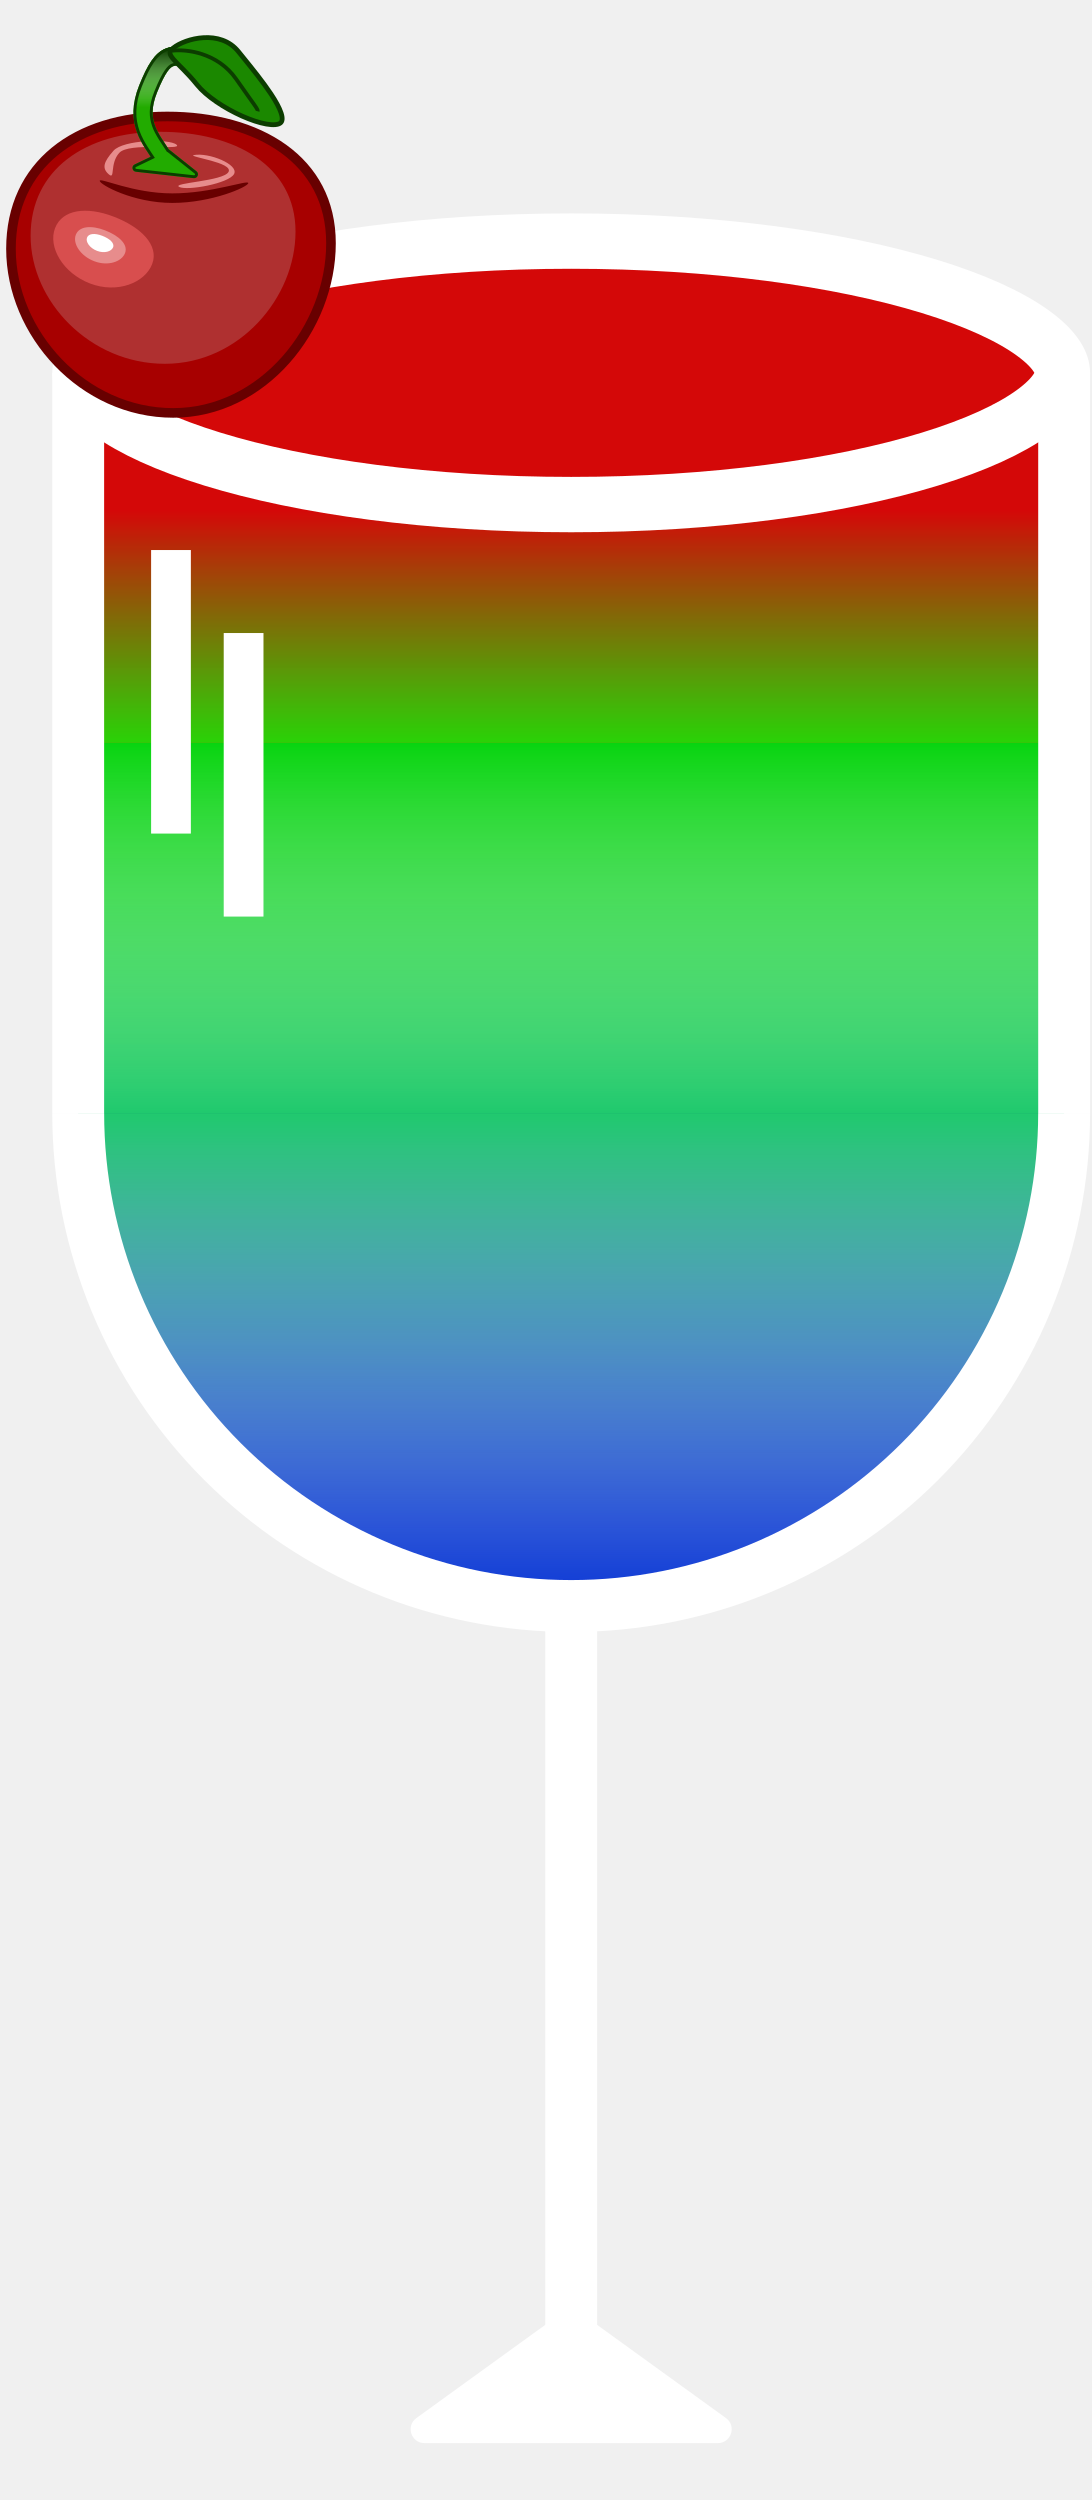
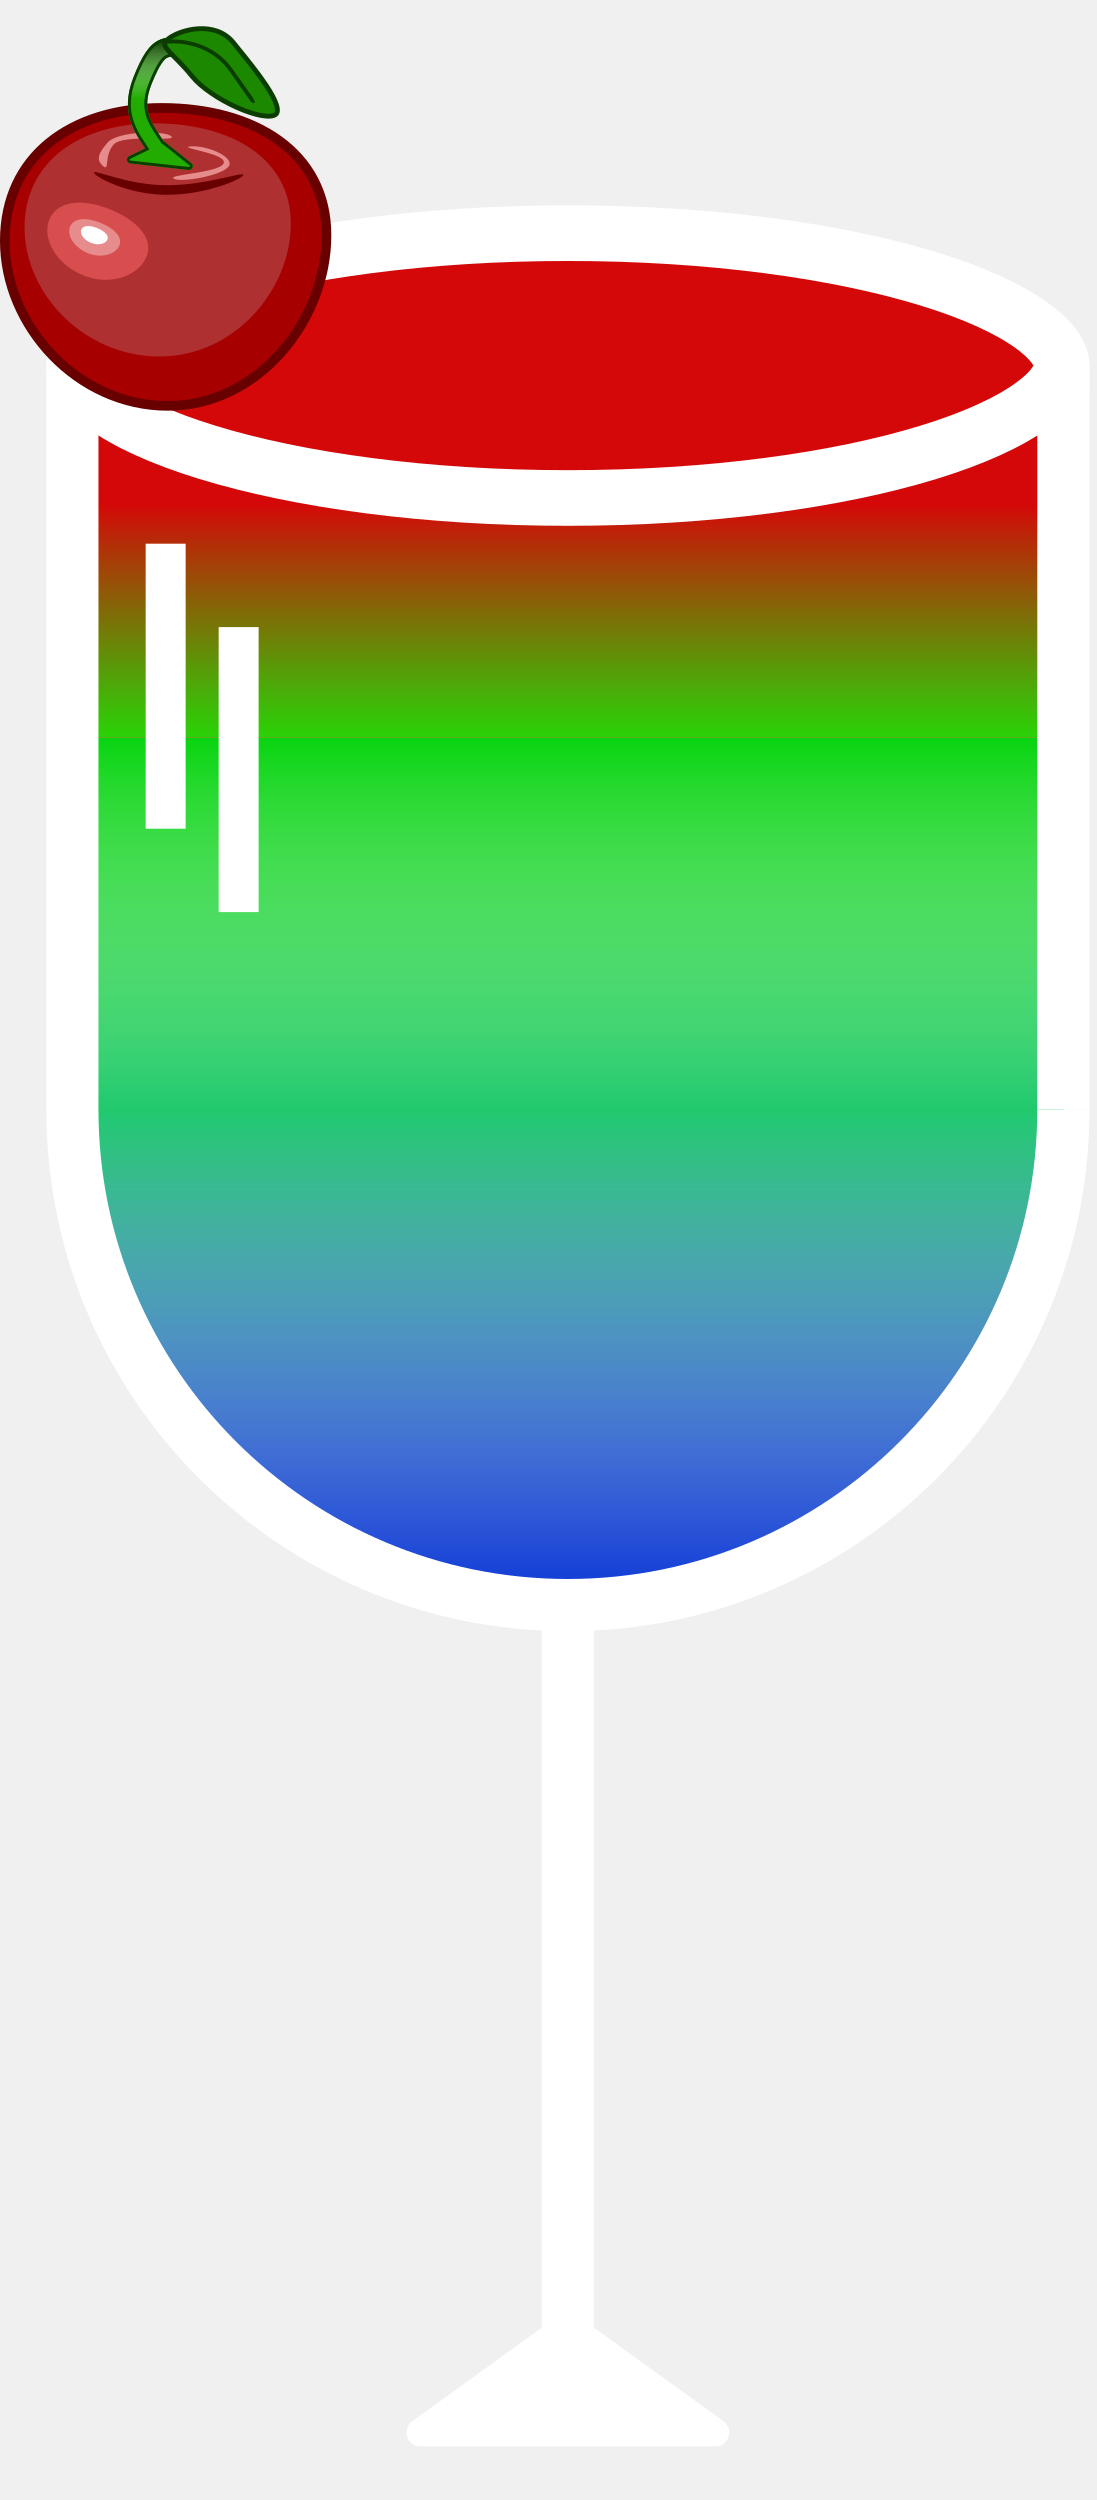
- <svg xmlns="http://www.w3.org/2000/svg" width="86" height="197" viewBox="0 0 86 197" fill="none">
-   <path d="M6.161 87.709H83.855L77.651 108.927L64.494 121.298L45.053 126.6L24.631 121.298L12.848 108.927L6.161 87.709Z" fill="#0835D4" />
-   <path d="M6.161 87.709H83.855L77.651 108.927L64.494 121.298L45.053 126.6L24.631 121.298L12.848 108.927L6.161 87.709Z" fill="url(#paint0_linear)" />
-   <rect x="6.161" y="58.544" width="77.694" height="29.165" fill="#08D410" />
-   <rect x="6.161" y="58.544" width="77.694" height="29.165" fill="url(#paint1_linear)" />
-   <path d="M6.161 29.379L13.349 24.057L22.909 21.726L33.403 20.093L44.596 20.093H56.255L67.448 21.726L76.309 24.057L83.855 29.379V58.544H6.161V29.379Z" fill="#D40808" />
-   <path d="M6.161 29.379L13.349 24.057L22.909 21.726L33.403 20.093L44.596 20.093H56.255L67.448 21.726L76.309 24.057L83.855 29.379V58.544H6.161V29.379Z" fill="url(#paint2_linear)" />
-   <path d="M85.898 87.709C85.898 93.079 84.84 98.396 82.785 103.357C80.731 108.318 77.719 112.826 73.922 116.623C70.125 120.42 65.617 123.432 60.656 125.487C55.695 127.541 50.378 128.599 45.008 128.599C39.638 128.599 34.321 127.541 29.36 125.487C24.399 123.432 19.891 120.42 16.094 116.623C12.297 112.826 9.285 108.318 7.23 103.357C5.176 98.396 4.118 93.079 4.118 87.709H8.207C8.207 92.542 9.159 97.327 11.008 101.792C12.858 106.257 15.568 110.314 18.986 113.731C22.403 117.149 26.46 119.859 30.925 121.709C35.39 123.558 40.175 124.51 45.008 124.51C49.841 124.51 54.626 123.558 59.091 121.709C63.556 119.859 67.613 117.149 71.03 113.731C74.448 110.314 77.158 106.257 79.008 101.792C80.857 97.327 81.809 92.542 81.809 87.709H85.898Z" fill="white" />
-   <rect x="4.118" y="29.379" width="4.087" height="58.33" fill="white" />
-   <rect x="42.965" y="126.93" width="4.087" height="58.33" fill="white" />
-   <rect x="81.811" y="29.379" width="4.087" height="58.33" fill="white" />
-   <path d="M44.369 182.184C44.75 181.908 45.265 181.908 45.647 182.184L57.204 190.543C58.061 191.163 57.622 192.517 56.565 192.517H33.451C32.393 192.517 31.955 191.163 32.812 190.543L44.369 182.184Z" fill="white" />
-   <path d="M83.717 29.379C83.717 30.08 83.249 31.164 81.403 32.504C79.606 33.81 76.865 35.076 73.281 36.177C66.141 38.371 56.144 39.761 45.008 39.761C33.871 39.761 23.875 38.371 16.735 36.177C13.151 35.076 10.41 33.81 8.613 32.504C6.767 31.164 6.299 30.08 6.299 29.379C6.299 28.678 6.767 27.594 8.613 26.254C10.41 24.948 13.151 23.682 16.735 22.581C23.875 20.387 33.871 18.998 45.008 18.998C56.144 18.998 66.141 20.387 73.281 22.581C76.865 23.682 79.606 24.948 81.403 26.254C83.249 27.594 83.717 28.678 83.717 29.379Z" stroke="white" stroke-width="4.362" />
-   <rect x="11.907" y="43.343" width="3.133" height="22.343" fill="white" />
-   <rect x="17.629" y="49.883" width="3.133" height="22.343" fill="white" />
-   <path d="M26.082 19.172C26.082 25.86 20.718 32.538 13.649 32.538C6.552 32.538 0.865 26.263 0.865 19.605C0.865 16.287 2.16 13.695 4.324 11.925C6.498 10.149 9.578 9.178 13.174 9.178C16.779 9.178 20.016 10.046 22.341 11.723C24.652 13.391 26.082 15.872 26.082 19.172Z" fill="#A70000" stroke="#680000" stroke-width="0.757" />
-   <path d="M23.287 18.249C23.287 23.444 18.873 28.667 12.991 28.667C7.108 28.667 2.412 23.772 2.412 18.577C2.412 13.382 6.726 10.386 12.608 10.386C18.491 10.386 23.287 13.054 23.287 18.249Z" fill="#AF3030" />
-   <path d="M11.99 20.806C11.422 22.288 9.24 23.16 7.093 22.338C4.947 21.515 3.769 19.462 4.337 17.98C4.905 16.498 6.806 16.246 8.953 17.069C11.1 17.892 12.558 19.324 11.99 20.806Z" fill="#D84E4E" />
-   <path d="M9.854 19.942C9.592 20.626 8.511 21.001 7.422 20.583C6.333 20.166 5.711 19.188 5.973 18.504C6.235 17.82 7.185 17.732 8.274 18.15C9.363 18.567 10.116 19.259 9.854 19.942Z" fill="#E78C8C" />
-   <path d="M8.562 13.728C8.012 13.244 8.169 12.754 8.941 11.879C9.712 11.004 13.362 10.918 13.911 11.403C14.461 11.887 10.16 11.179 9.389 12.054C8.617 12.929 9.111 14.213 8.562 13.728Z" fill="#E78C8C" />
-   <path d="M15.253 12.222C16.454 11.992 18.837 12.963 18.445 13.709C18.054 14.455 14.744 15.056 14.119 14.729C13.493 14.4 17.617 14.29 18.009 13.544C18.4 12.798 14.838 12.369 15.253 12.222Z" fill="#E78C8C" />
-   <path d="M8.912 19.487C8.785 19.82 8.223 19.989 7.646 19.768C7.069 19.547 6.729 19.056 6.857 18.723C6.984 18.39 7.481 18.36 8.058 18.581C8.635 18.803 9.04 19.154 8.912 19.487Z" fill="white" />
-   <path d="M19.563 14.429C19.563 14.718 16.699 15.991 13.581 15.991C10.463 15.991 7.857 14.54 7.857 14.251C7.857 13.961 10.463 15.239 13.581 15.239C16.699 15.239 19.563 14.139 19.563 14.429Z" fill="#680000" />
-   <mask id="path-20-inside-1" fill="white">
-     <path fill-rule="evenodd" clip-rule="evenodd" d="M16.926 3.93C17.029 4.445 16.488 4.988 15.717 5.142C15.375 5.21 15.045 5.191 14.775 5.102C14.562 5.128 14.374 5.138 14.217 5.146L14.169 5.149C13.855 5.165 13.726 5.183 13.616 5.23C13.427 5.312 13.051 5.602 12.376 7.284C11.905 8.453 11.977 9.248 12.208 9.887C12.331 10.225 12.507 10.544 12.717 10.878C12.79 10.995 12.884 11.138 12.983 11.289L12.983 11.289C13.091 11.451 13.204 11.623 13.303 11.779C13.325 11.79 13.346 11.803 13.366 11.818L15.484 13.501C15.722 13.69 15.564 14.072 15.262 14.039L10.709 13.533C10.407 13.5 10.337 13.092 10.61 12.96L11.871 12.351C11.834 12.294 11.796 12.237 11.758 12.18C11.661 12.034 11.558 11.879 11.435 11.684C11.2 11.311 10.96 10.887 10.785 10.401C10.42 9.391 10.371 8.213 10.971 6.719C11.633 5.073 12.195 4.196 13.015 3.841C13.403 3.673 13.789 3.653 14.074 3.638L14.089 3.637L14.116 3.636C14.275 3.627 14.426 3.619 14.58 3.601C14.785 3.451 15.047 3.334 15.344 3.275C16.115 3.121 16.823 3.414 16.926 3.93Z" />
+ <svg xmlns="http://www.w3.org/2000/svg" width="86" height="196" fill="none">
+   <path d="M5.675 86.992h77.694l-6.205 21.218-13.157 12.371-19.44 5.302-20.423-5.302-11.782-12.371-6.687-21.218z" fill="#0835D4" />
+   <path d="M5.675 86.992h77.694l-6.205 21.218-13.157 12.371-19.44 5.302-20.423-5.302-11.782-12.371-6.687-21.218z" fill="url(#paint0_linear)" />
+   <path fill="#08D410" d="M5.675 57.827h77.694v29.165H5.675z" />
+   <path fill="url(#paint1_linear)" d="M5.675 57.827h77.694v29.165H5.675z" />
+   <path d="M5.675 28.662l7.187-5.322 9.561-2.332 10.494-1.632h22.852l11.193 1.632 8.861 2.332 7.546 5.322v29.165H5.674V28.662z" fill="#D40808" />
+   <path d="M5.675 28.662l7.187-5.322 9.561-2.332 10.494-1.632h22.852l11.193 1.632 8.861 2.332 7.546 5.322v29.165H5.674V28.662z" fill="url(#paint2_linear)" />
+   <path d="M85.412 86.992a40.892 40.892 0 01-40.89 40.89 40.889 40.889 0 01-40.89-40.89H7.72a36.801 36.801 0 1073.602 0h4.089zM3.632 28.662h4.087v58.33H3.632z" fill="#fff" />
+   <path fill="#fff" d="M42.478 126.213h4.087v58.33h-4.087zM81.325 28.662h4.087v58.33h-4.087z" />
+   <path d="M43.882 181.467a1.09 1.09 0 011.278 0l11.557 8.359c.857.619.419 1.974-.639 1.974H32.964c-1.057 0-1.495-1.355-.639-1.974l11.557-8.359z" fill="#fff" />
+   <path d="M83.23 28.662c0 .7-.468 1.785-2.313 3.125-1.798 1.306-4.539 2.572-8.122 3.673-7.14 2.194-17.137 3.583-28.273 3.583-11.137 0-21.133-1.39-28.273-3.583-3.584-1.1-6.325-2.367-8.122-3.673-1.846-1.34-2.314-2.424-2.314-3.125 0-.701.468-1.785 2.314-3.125 1.797-1.306 4.538-2.572 8.121-3.673 7.14-2.194 17.137-3.584 28.274-3.584 11.136 0 21.133 1.39 28.273 3.584 3.583 1.1 6.324 2.367 8.122 3.672 1.845 1.341 2.314 2.425 2.314 3.126z" stroke="#fff" stroke-width="4.362" />
+   <path fill="#fff" d="M11.421 42.626h3.133v22.343h-3.133zM17.143 49.165h3.133v22.343h-3.133z" />
+   <path d="M25.596 18.455c0 6.688-5.364 13.365-12.434 13.365C6.066 31.82.378 25.546.378 18.887c0-3.318 1.295-5.91 3.46-7.679 2.174-1.776 5.254-2.747 8.85-2.747 3.604 0 6.841.868 9.166 2.545 2.312 1.668 3.742 4.148 3.742 7.45z" fill="#A70000" stroke="#680000" stroke-width=".757" />
+   <path d="M22.8 17.532c0 5.195-4.413 10.418-10.296 10.418-5.882 0-10.578-4.896-10.578-10.09 0-5.196 4.314-8.191 10.196-8.191 5.883 0 10.679 2.668 10.679 7.863z" fill="#AF3030" />
+   <path d="M11.504 20.089c-.569 1.482-2.75 2.354-4.897 1.531-2.147-.822-3.325-2.876-2.757-4.358.568-1.482 2.47-1.733 4.617-.91 2.146.823 3.605 2.255 3.037 3.737z" fill="#D84E4E" />
+   <path d="M9.368 19.225c-.262.684-1.343 1.058-2.432.641-1.09-.418-1.712-1.395-1.45-2.08.263-.683 1.212-.771 2.301-.354 1.09.418 1.843 1.11 1.58 1.793zM8.075 13.011c-.55-.484-.392-.975.38-1.85.77-.875 4.42-.96 4.97-.476.55.485-3.751-.223-4.523.652-.77.875-.277 2.158-.827 1.674zM14.767 11.505c1.2-.23 3.583.74 3.192 1.487-.391.746-3.7 1.347-4.327 1.02-.625-.329 3.5-.44 3.89-1.185.392-.746-3.17-1.175-2.755-1.322z" fill="#E78C8C" />
+   <path d="M8.426 18.77c-.128.333-.689.502-1.266.28-.577-.22-.917-.711-.79-1.044.128-.333.625-.363 1.202-.142s.981.573.854.906z" fill="#fff" />
+   <path d="M19.076 13.712c0 .289-2.863 1.562-5.982 1.562-3.118 0-5.723-1.451-5.723-1.74 0-.29 2.605.988 5.723.988 3.119 0 5.982-1.1 5.982-.81z" fill="#680000" />
+   <mask id="a" fill="#fff">
+     <path fill-rule="evenodd" clip-rule="evenodd" d="M16.44 3.212c.103.516-.439 1.059-1.21 1.213a1.885 1.885 0 01-.941-.04c-.213.026-.4.036-.559.044l-.048.002c-.313.017-.442.034-.553.082-.188.082-.564.372-1.24 2.054-.47 1.169-.398 1.963-.167 2.603.122.338.298.657.508.991.074.117.168.26.267.41.107.163.22.335.32.491.021.01.043.023.063.039l2.117 1.683c.238.189.08.571-.221.538l-4.554-.506c-.302-.034-.371-.441-.098-.573l1.26-.61a35.699 35.699 0 00-.113-.17c-.096-.146-.2-.301-.322-.496a6.659 6.659 0 01-.65-1.283c-.365-1.01-.415-2.189.186-3.682.662-1.647 1.224-2.524 2.044-2.878.387-.168.774-.188 1.059-.203l.014-.001.027-.002c.16-.008.31-.016.465-.034.205-.15.467-.267.764-.326.77-.154 1.479.139 1.582.654z" />
  </mask>
-   <path fill-rule="evenodd" clip-rule="evenodd" d="M16.926 3.93C17.029 4.445 16.488 4.988 15.717 5.142C15.375 5.21 15.045 5.191 14.775 5.102C14.562 5.128 14.374 5.138 14.217 5.146L14.169 5.149C13.855 5.165 13.726 5.183 13.616 5.23C13.427 5.312 13.051 5.602 12.376 7.284C11.905 8.453 11.977 9.248 12.208 9.887C12.331 10.225 12.507 10.544 12.717 10.878C12.79 10.995 12.884 11.138 12.983 11.289L12.983 11.289C13.091 11.451 13.204 11.623 13.303 11.779C13.325 11.79 13.346 11.803 13.366 11.818L15.484 13.501C15.722 13.69 15.564 14.072 15.262 14.039L10.709 13.533C10.407 13.5 10.337 13.092 10.61 12.96L11.871 12.351C11.834 12.294 11.796 12.237 11.758 12.18C11.661 12.034 11.558 11.879 11.435 11.684C11.2 11.311 10.96 10.887 10.785 10.401C10.42 9.391 10.371 8.213 10.971 6.719C11.633 5.073 12.195 4.196 13.015 3.841C13.403 3.673 13.789 3.653 14.074 3.638L14.089 3.637L14.116 3.636C14.275 3.627 14.426 3.619 14.58 3.601C14.785 3.451 15.047 3.334 15.344 3.275C16.115 3.121 16.823 3.414 16.926 3.93Z" fill="#22AB00" />
-   <path fill-rule="evenodd" clip-rule="evenodd" d="M16.926 3.93C17.029 4.445 16.488 4.988 15.717 5.142C15.375 5.21 15.045 5.191 14.775 5.102C14.562 5.128 14.374 5.138 14.217 5.146L14.169 5.149C13.855 5.165 13.726 5.183 13.616 5.23C13.427 5.312 13.051 5.602 12.376 7.284C11.905 8.453 11.977 9.248 12.208 9.887C12.331 10.225 12.507 10.544 12.717 10.878C12.79 10.995 12.884 11.138 12.983 11.289L12.983 11.289C13.091 11.451 13.204 11.623 13.303 11.779C13.325 11.79 13.346 11.803 13.366 11.818L15.484 13.501C15.722 13.69 15.564 14.072 15.262 14.039L10.709 13.533C10.407 13.5 10.337 13.092 10.61 12.96L11.871 12.351C11.834 12.294 11.796 12.237 11.758 12.18C11.661 12.034 11.558 11.879 11.435 11.684C11.2 11.311 10.96 10.887 10.785 10.401C10.42 9.391 10.371 8.213 10.971 6.719C11.633 5.073 12.195 4.196 13.015 3.841C13.403 3.673 13.789 3.653 14.074 3.638L14.089 3.637L14.116 3.636C14.275 3.627 14.426 3.619 14.58 3.601C14.785 3.451 15.047 3.334 15.344 3.275C16.115 3.121 16.823 3.414 16.926 3.93Z" fill="url(#paint3_linear)" />
-   <path d="M15.717 5.142L15.761 5.365L15.717 5.142ZM16.926 3.93L17.149 3.885V3.885L16.926 3.93ZM14.775 5.102L14.845 4.887L14.797 4.871L14.748 4.877L14.775 5.102ZM14.217 5.146L14.205 4.919L14.205 4.919L14.217 5.146ZM14.169 5.149L14.157 4.922L14.157 4.922L14.169 5.149ZM13.616 5.23L13.706 5.439L13.706 5.439L13.616 5.23ZM12.376 7.284L12.586 7.369H12.586L12.376 7.284ZM12.208 9.887L11.995 9.964L12.208 9.887ZM12.717 10.878L12.909 10.758L12.717 10.878ZM12.983 11.289L12.794 11.414L12.796 11.417L12.983 11.289ZM12.983 11.289L13.173 11.164L13.171 11.16L12.983 11.289ZM13.303 11.779L13.111 11.9L13.147 11.958L13.209 11.986L13.303 11.779ZM13.366 11.818L13.507 11.64L13.507 11.64L13.366 11.818ZM15.484 13.501L15.342 13.679L15.484 13.501ZM15.262 14.039L15.287 13.813H15.287L15.262 14.039ZM10.709 13.533L10.734 13.308H10.734L10.709 13.533ZM10.61 12.96L10.512 12.755H10.512L10.61 12.96ZM11.871 12.351L11.97 12.555L12.203 12.442L12.061 12.226L11.871 12.351ZM11.758 12.18L11.568 12.305H11.568L11.758 12.18ZM11.435 11.684L11.628 11.564H11.628L11.435 11.684ZM10.785 10.401L10.571 10.478H10.571L10.785 10.401ZM10.971 6.719L11.182 6.804L10.971 6.719ZM13.015 3.841L13.105 4.049H13.105L13.015 3.841ZM14.074 3.638L14.086 3.865L14.086 3.865L14.074 3.638ZM14.089 3.637L14.077 3.41L14.077 3.41L14.089 3.637ZM14.116 3.636L14.104 3.409L14.104 3.409L14.116 3.636ZM14.58 3.601L14.606 3.827L14.666 3.82L14.714 3.784L14.58 3.601ZM15.344 3.275L15.299 3.052V3.052L15.344 3.275ZM15.761 5.365C16.185 5.28 16.555 5.087 16.81 4.832C17.063 4.578 17.22 4.24 17.149 3.885L16.703 3.974C16.735 4.135 16.673 4.326 16.488 4.511C16.305 4.694 16.02 4.85 15.672 4.919L15.761 5.365ZM14.704 5.318C15.015 5.42 15.385 5.44 15.761 5.365L15.672 4.919C15.364 4.981 15.075 4.961 14.845 4.887L14.704 5.318ZM14.229 5.373C14.386 5.365 14.581 5.355 14.802 5.328L14.748 4.877C14.543 4.902 14.363 4.911 14.205 4.919L14.229 5.373ZM14.181 5.375L14.229 5.373L14.205 4.919L14.157 4.922L14.181 5.375ZM13.706 5.439C13.773 5.41 13.861 5.392 14.181 5.375L14.157 4.922C13.849 4.938 13.679 4.956 13.526 5.022L13.706 5.439ZM12.586 7.369C12.921 6.535 13.177 6.059 13.365 5.786C13.552 5.516 13.662 5.458 13.706 5.439L13.526 5.022C13.38 5.085 13.209 5.213 12.991 5.528C12.776 5.841 12.505 6.351 12.165 7.199L12.586 7.369ZM12.422 9.81C12.211 9.226 12.136 8.489 12.586 7.369L12.165 7.199C11.675 8.417 11.744 9.269 11.995 9.964L12.422 9.81ZM12.909 10.758C12.702 10.43 12.536 10.126 12.422 9.81L11.995 9.964C12.125 10.325 12.311 10.659 12.524 10.999L12.909 10.758ZM13.173 11.164C13.073 11.012 12.981 10.872 12.909 10.758L12.524 10.999C12.6 11.119 12.695 11.264 12.794 11.414L13.173 11.164ZM13.171 11.16L13.171 11.16L12.796 11.417L12.796 11.417L13.171 11.16ZM13.495 11.658C13.395 11.5 13.28 11.326 13.173 11.164L12.794 11.414C12.902 11.577 13.013 11.747 13.111 11.9L13.495 11.658ZM13.209 11.986C13.214 11.989 13.22 11.992 13.225 11.996L13.507 11.64C13.473 11.613 13.435 11.59 13.396 11.573L13.209 11.986ZM13.225 11.996L15.342 13.679L15.625 13.323L13.507 11.64L13.225 11.996ZM15.342 13.679C15.361 13.694 15.368 13.708 15.37 13.719C15.373 13.733 15.373 13.75 15.365 13.767C15.358 13.784 15.347 13.797 15.335 13.804C15.326 13.81 15.311 13.816 15.287 13.813L15.237 14.265C15.765 14.323 16.041 13.654 15.625 13.323L15.342 13.679ZM15.287 13.813L10.734 13.308L10.684 13.759L15.237 14.265L15.287 13.813ZM10.734 13.308C10.71 13.305 10.697 13.296 10.689 13.288C10.679 13.278 10.671 13.264 10.668 13.245C10.664 13.227 10.667 13.21 10.673 13.198C10.678 13.187 10.688 13.175 10.709 13.164L10.512 12.755C10.033 12.987 10.155 13.7 10.684 13.759L10.734 13.308ZM10.709 13.164L11.97 12.555L11.772 12.146L10.512 12.755L10.709 13.164ZM11.568 12.305C11.607 12.363 11.644 12.419 11.681 12.475L12.061 12.226C12.023 12.169 11.985 12.112 11.947 12.054L11.568 12.305ZM11.243 11.806C11.367 12.003 11.472 12.16 11.568 12.305L11.947 12.054C11.85 11.909 11.748 11.756 11.628 11.564L11.243 11.806ZM10.571 10.478C10.754 10.986 11.004 11.426 11.243 11.806L11.628 11.564C11.396 11.196 11.166 10.788 10.998 10.324L10.571 10.478ZM10.76 6.635C10.14 8.177 10.186 9.413 10.571 10.478L10.998 10.324C10.654 9.37 10.601 8.249 11.182 6.804L10.76 6.635ZM12.925 3.633C12.01 4.028 11.42 4.993 10.76 6.635L11.182 6.804C11.845 5.153 12.379 4.363 13.105 4.049L12.925 3.633ZM14.062 3.411C13.779 3.426 13.354 3.447 12.925 3.633L13.105 4.049C13.451 3.9 13.799 3.88 14.086 3.865L14.062 3.411ZM14.077 3.41L14.062 3.411L14.086 3.865L14.101 3.864L14.077 3.41ZM14.104 3.409L14.077 3.41L14.101 3.864L14.128 3.862L14.104 3.409ZM14.553 3.376C14.408 3.393 14.265 3.4 14.104 3.409L14.128 3.862C14.286 3.854 14.444 3.846 14.606 3.827L14.553 3.376ZM15.299 3.052C14.973 3.117 14.679 3.247 14.445 3.418L14.714 3.784C14.891 3.655 15.122 3.551 15.388 3.498L15.299 3.052ZM17.149 3.885C17.078 3.53 16.804 3.279 16.472 3.141C16.139 3.003 15.723 2.968 15.299 3.052L15.388 3.498C15.736 3.428 16.059 3.462 16.299 3.561C16.54 3.661 16.671 3.814 16.703 3.974L17.149 3.885Z" fill="#0C3D00" mask="url(#path-20-inside-1)" />
-   <path d="M18.786 4.063C18.911 4.218 19.043 4.381 19.181 4.551C19.887 5.423 20.73 6.464 21.356 7.409C21.73 7.975 22.017 8.492 22.152 8.908C22.292 9.34 22.243 9.574 22.099 9.69C22.017 9.756 21.884 9.805 21.688 9.822C21.495 9.839 21.256 9.823 20.982 9.774C20.434 9.678 19.768 9.456 19.078 9.149C17.695 8.533 16.262 7.591 15.529 6.678C15.143 6.198 14.772 5.808 14.451 5.481C14.367 5.396 14.288 5.317 14.213 5.242C13.995 5.022 13.812 4.839 13.671 4.674C13.477 4.447 13.4 4.296 13.396 4.179C13.392 4.081 13.44 3.954 13.666 3.772C14.121 3.406 15.049 3.024 16.049 2.968C17.044 2.912 18.077 3.179 18.786 4.063Z" fill="#1B8800" stroke="#0C3D00" stroke-width="0.378" />
-   <path d="M13.567 3.995C14.633 3.859 17.136 4.117 18.617 6.241C20.097 8.365 20.345 8.607 20.302 8.769" stroke="#0C3D00" stroke-width="0.303" />
+   <path fill-rule="evenodd" clip-rule="evenodd" d="M16.44 3.212c.103.516-.439 1.059-1.21 1.213a1.885 1.885 0 01-.941-.04c-.213.026-.4.036-.559.044l-.048.002c-.313.017-.442.034-.553.082-.188.082-.564.372-1.24 2.054-.47 1.169-.398 1.963-.167 2.603.122.338.298.657.508.991.074.117.168.26.267.41.107.163.22.335.32.491.021.01.043.023.063.039l2.117 1.683c.238.189.08.571-.221.538l-4.554-.506c-.302-.034-.371-.441-.098-.573l1.26-.61a35.699 35.699 0 00-.113-.17c-.096-.146-.2-.301-.322-.496a6.659 6.659 0 01-.65-1.283c-.365-1.01-.415-2.189.186-3.682.662-1.647 1.224-2.524 2.044-2.878.387-.168.774-.188 1.059-.203l.014-.001.027-.002c.16-.008.31-.016.465-.034.205-.15.467-.267.764-.326.77-.154 1.479.139 1.582.654z" fill="#22AB00" />
+   <path fill-rule="evenodd" clip-rule="evenodd" d="M16.44 3.212c.103.516-.439 1.059-1.21 1.213a1.885 1.885 0 01-.941-.04c-.213.026-.4.036-.559.044l-.048.002c-.313.017-.442.034-.553.082-.188.082-.564.372-1.24 2.054-.47 1.169-.398 1.963-.167 2.603.122.338.298.657.508.991.074.117.168.26.267.41.107.163.22.335.32.491.021.01.043.023.063.039l2.117 1.683c.238.189.08.571-.221.538l-4.554-.506c-.302-.034-.371-.441-.098-.573l1.26-.61a35.699 35.699 0 00-.113-.17c-.096-.146-.2-.301-.322-.496a6.659 6.659 0 01-.65-1.283c-.365-1.01-.415-2.189.186-3.682.662-1.647 1.224-2.524 2.044-2.878.387-.168.774-.188 1.059-.203l.014-.001.027-.002c.16-.008.31-.016.465-.034.205-.15.467-.267.764-.326.77-.154 1.479.139 1.582.654z" fill="url(#paint3_linear)" />
+   <path d="M15.23 4.425l.045.222-.045-.222zm1.21-1.213l.223-.044-.223.044zm-2.151 1.173l.07-.216-.048-.015-.05.006.028.225zm-.559.044l-.011-.227.011.227zm-.048.002l-.011-.226.011.226zm-.553.082l.09.208-.09-.208zm-1.24 2.054l.21.084-.21-.084zm-.167 2.603l-.214.077.214-.077zm.508.991l.192-.12-.192.12zm.267.41l-.19.125.003.004.187-.129zm0 0l.19-.125-.003-.003-.187.128zm.32.491l-.193.121.037.058.062.028.093-.207zm.063.039l.14-.178-.14.178zm2.117 1.683l-.14.177.14-.177zm-.221.538l.025-.226-.025.226zm-4.554-.506l.026-.226-.026.226zm-.098-.573l-.099-.205.1.205zm1.26-.61l.1.205.232-.113-.142-.216-.19.124zm-.113-.17l-.189.125.19-.126zm-.322-.496l.192-.12-.192.12zm-.65-1.283l-.214.077.213-.077zm.186-3.682l.21.085-.21-.085zm2.044-2.878l.09.208-.09-.208zm1.059-.203l.012.226-.012-.226zm.014-.001l-.012-.227.012.227zm.027-.002l-.011-.226.011.226zm.465-.034l.026.226.06-.007.048-.036-.134-.183zm.764-.326l-.045-.223.044.223zm.417 2.09c.423-.085.794-.278 1.048-.534.254-.254.41-.591.34-.946l-.446.089c.032.16-.03.352-.215.537a1.605 1.605 0 01-.816.408l.089.445zM14.218 4.6c.311.101.68.121 1.057.046l-.09-.445a1.658 1.658 0 01-.826-.033l-.14.432zm-.476.055c.158-.008.352-.019.574-.045l-.055-.451a7.591 7.591 0 01-.542.042l.023.454zm-.048.002l.048-.002-.024-.454-.047.003.023.453zm-.474.063c.067-.028.155-.046.474-.063l-.024-.453c-.307.016-.477.033-.63.1l.18.417zm-1.12 1.93c.335-.833.59-1.309.779-1.582.186-.27.297-.329.34-.348l-.18-.416c-.145.063-.316.19-.534.506-.216.313-.486.823-.827 1.671l.422.17zm-.165 2.441c-.21-.583-.286-1.32.165-2.44l-.422-.17c-.49 1.218-.42 2.07-.17 2.765l.428-.155zm.487.948a4.947 4.947 0 01-.487-.948l-.427.155c.13.36.316.695.53 1.035l.384-.242zm.265.406c-.1-.15-.193-.291-.264-.406l-.385.242c.075.12.17.264.27.414l.379-.25zm-.003-.003l-.374.257.374-.257zm.324.498c-.1-.159-.214-.332-.321-.495l-.38.25c.108.164.22.333.317.487l.384-.242zm-.285.328a.08.08 0 01.015.01l.283-.356a.53.53 0 00-.111-.068l-.188.414zm.015.01l2.118 1.682.283-.355-2.118-1.683-.283.356zm2.118 1.682c.019.015.026.03.028.041a.08.08 0 01-.005.048.08.08 0 01-.03.037.071.071 0 01-.048.009l-.05.451c.528.059.804-.61.388-.941l-.283.355zm-.055.135l-4.553-.506-.05.452 4.553.505.05-.451zm-4.553-.506a.071.071 0 01-.046-.02.08.08 0 01-.02-.042.08.08 0 01.005-.048.07.07 0 01.036-.033l-.198-.409c-.478.232-.356.945.172 1.004l.05-.452zm-.025-.143l1.26-.61-.197-.408-1.26.61.197.408zm.86-.86l.112.171.38-.25-.115-.171-.378.25zm-.326-.499c.124.198.229.355.325.5l.378-.252c-.096-.145-.198-.298-.319-.49l-.384.242zm-.672-1.327c.183.508.433.948.672 1.327l.384-.242a6.429 6.429 0 01-.63-1.24l-.426.155zm.189-3.844c-.62 1.542-.574 2.779-.19 3.844l.428-.154c-.345-.954-.397-2.075.183-3.52l-.421-.17zm2.165-3.002c-.915.396-1.505 1.36-2.165 3.002l.421.17c.664-1.652 1.198-2.441 1.924-2.755l-.18-.417zm1.137-.221c-.283.015-.708.036-1.138.221l.18.417c.347-.15.695-.17.982-.185l-.024-.453zm.014 0h-.014l.024.453h.014l-.024-.454zm.027-.002l-.027.001.024.454.027-.002-.024-.453zm.45-.033a7.03 7.03 0 01-.45.033l.024.453c.159-.008.316-.016.479-.035l-.053-.451zm.746-.324c-.327.065-.62.194-.854.366l.269.366a1.71 1.71 0 01.674-.287l-.089-.445zm1.85.833c-.071-.355-.346-.607-.677-.744-.333-.138-.75-.174-1.173-.09l.089.446c.348-.07.67-.035.91.064.241.1.373.252.405.413l.446-.09z" fill="#0C3D00" mask="url(#a)" />
+   <path d="M18.3 3.345l.395.489c.706.872 1.549 1.913 2.174 2.858.375.566.662 1.083.797 1.5.14.43.091.665-.053.78-.082.066-.216.116-.411.133-.194.016-.432 0-.706-.048-.548-.097-1.214-.318-1.904-.625-1.384-.616-2.816-1.558-3.55-2.47-.385-.481-.756-.872-1.078-1.198a54.917 54.917 0 00-.237-.24c-.219-.219-.401-.402-.543-.568-.193-.226-.27-.377-.275-.494-.003-.099.045-.226.27-.407.456-.366 1.383-.748 2.384-.804.995-.056 2.027.21 2.737 1.094z" fill="#1B8800" stroke="#0C3D00" stroke-width=".378" />
+   <path d="M13.08 3.278c1.067-.137 3.57.121 5.05 2.246 1.481 2.124 1.729 2.366 1.686 2.527" stroke="#0C3D00" stroke-width=".303" />
  <defs>
-     <linearGradient id="paint0_linear" x1="45.008" y1="87.709" x2="45.008" y2="126.6" gradientUnits="userSpaceOnUse">
+     <linearGradient id="paint0_linear" x1="44.522" y1="86.992" x2="44.522" y2="125.883" gradientUnits="userSpaceOnUse">
      <stop stop-color="#20C96E" />
-       <stop offset="1" stop-color="white" stop-opacity="0" />
+       <stop offset="1" stop-color="#fff" stop-opacity="0" />
    </linearGradient>
-     <linearGradient id="paint1_linear" x1="45.008" y1="58.544" x2="45.008" y2="87.709" gradientUnits="userSpaceOnUse">
-       <stop stop-color="white" stop-opacity="0" />
+     <linearGradient id="paint1_linear" x1="44.522" y1="57.827" x2="44.522" y2="86.992" gradientUnits="userSpaceOnUse">
+       <stop stop-color="#fff" stop-opacity="0" />
      <stop offset="1" stop-color="#20C96E" />
    </linearGradient>
-     <linearGradient id="paint2_linear" x1="45.008" y1="20.093" x2="45.008" y2="58.544" gradientUnits="userSpaceOnUse">
-       <stop offset="0.524" stop-color="#D40808" />
-       <stop offset="1" stop-color="#19E607" stop-opacity="0.91" />
+     <linearGradient id="paint2_linear" x1="44.522" y1="19.376" x2="44.522" y2="57.827" gradientUnits="userSpaceOnUse">
+       <stop offset=".524" stop-color="#D40808" />
+       <stop offset="1" stop-color="#19E607" stop-opacity=".91" />
    </linearGradient>
-     <linearGradient id="paint3_linear" x1="13.689" y1="3.234" x2="13.689" y2="14.041" gradientUnits="userSpaceOnUse">
-       <stop offset="0.06" stop-color="#0C3D00" />
-       <stop offset="0.482" stop-color="white" stop-opacity="0" />
+     <linearGradient id="paint3_linear" x1="13.203" y1="2.517" x2="13.203" y2="13.324" gradientUnits="userSpaceOnUse">
+       <stop offset=".06" stop-color="#0C3D00" />
+       <stop offset=".482" stop-color="#fff" stop-opacity="0" />
    </linearGradient>
  </defs>
</svg>
